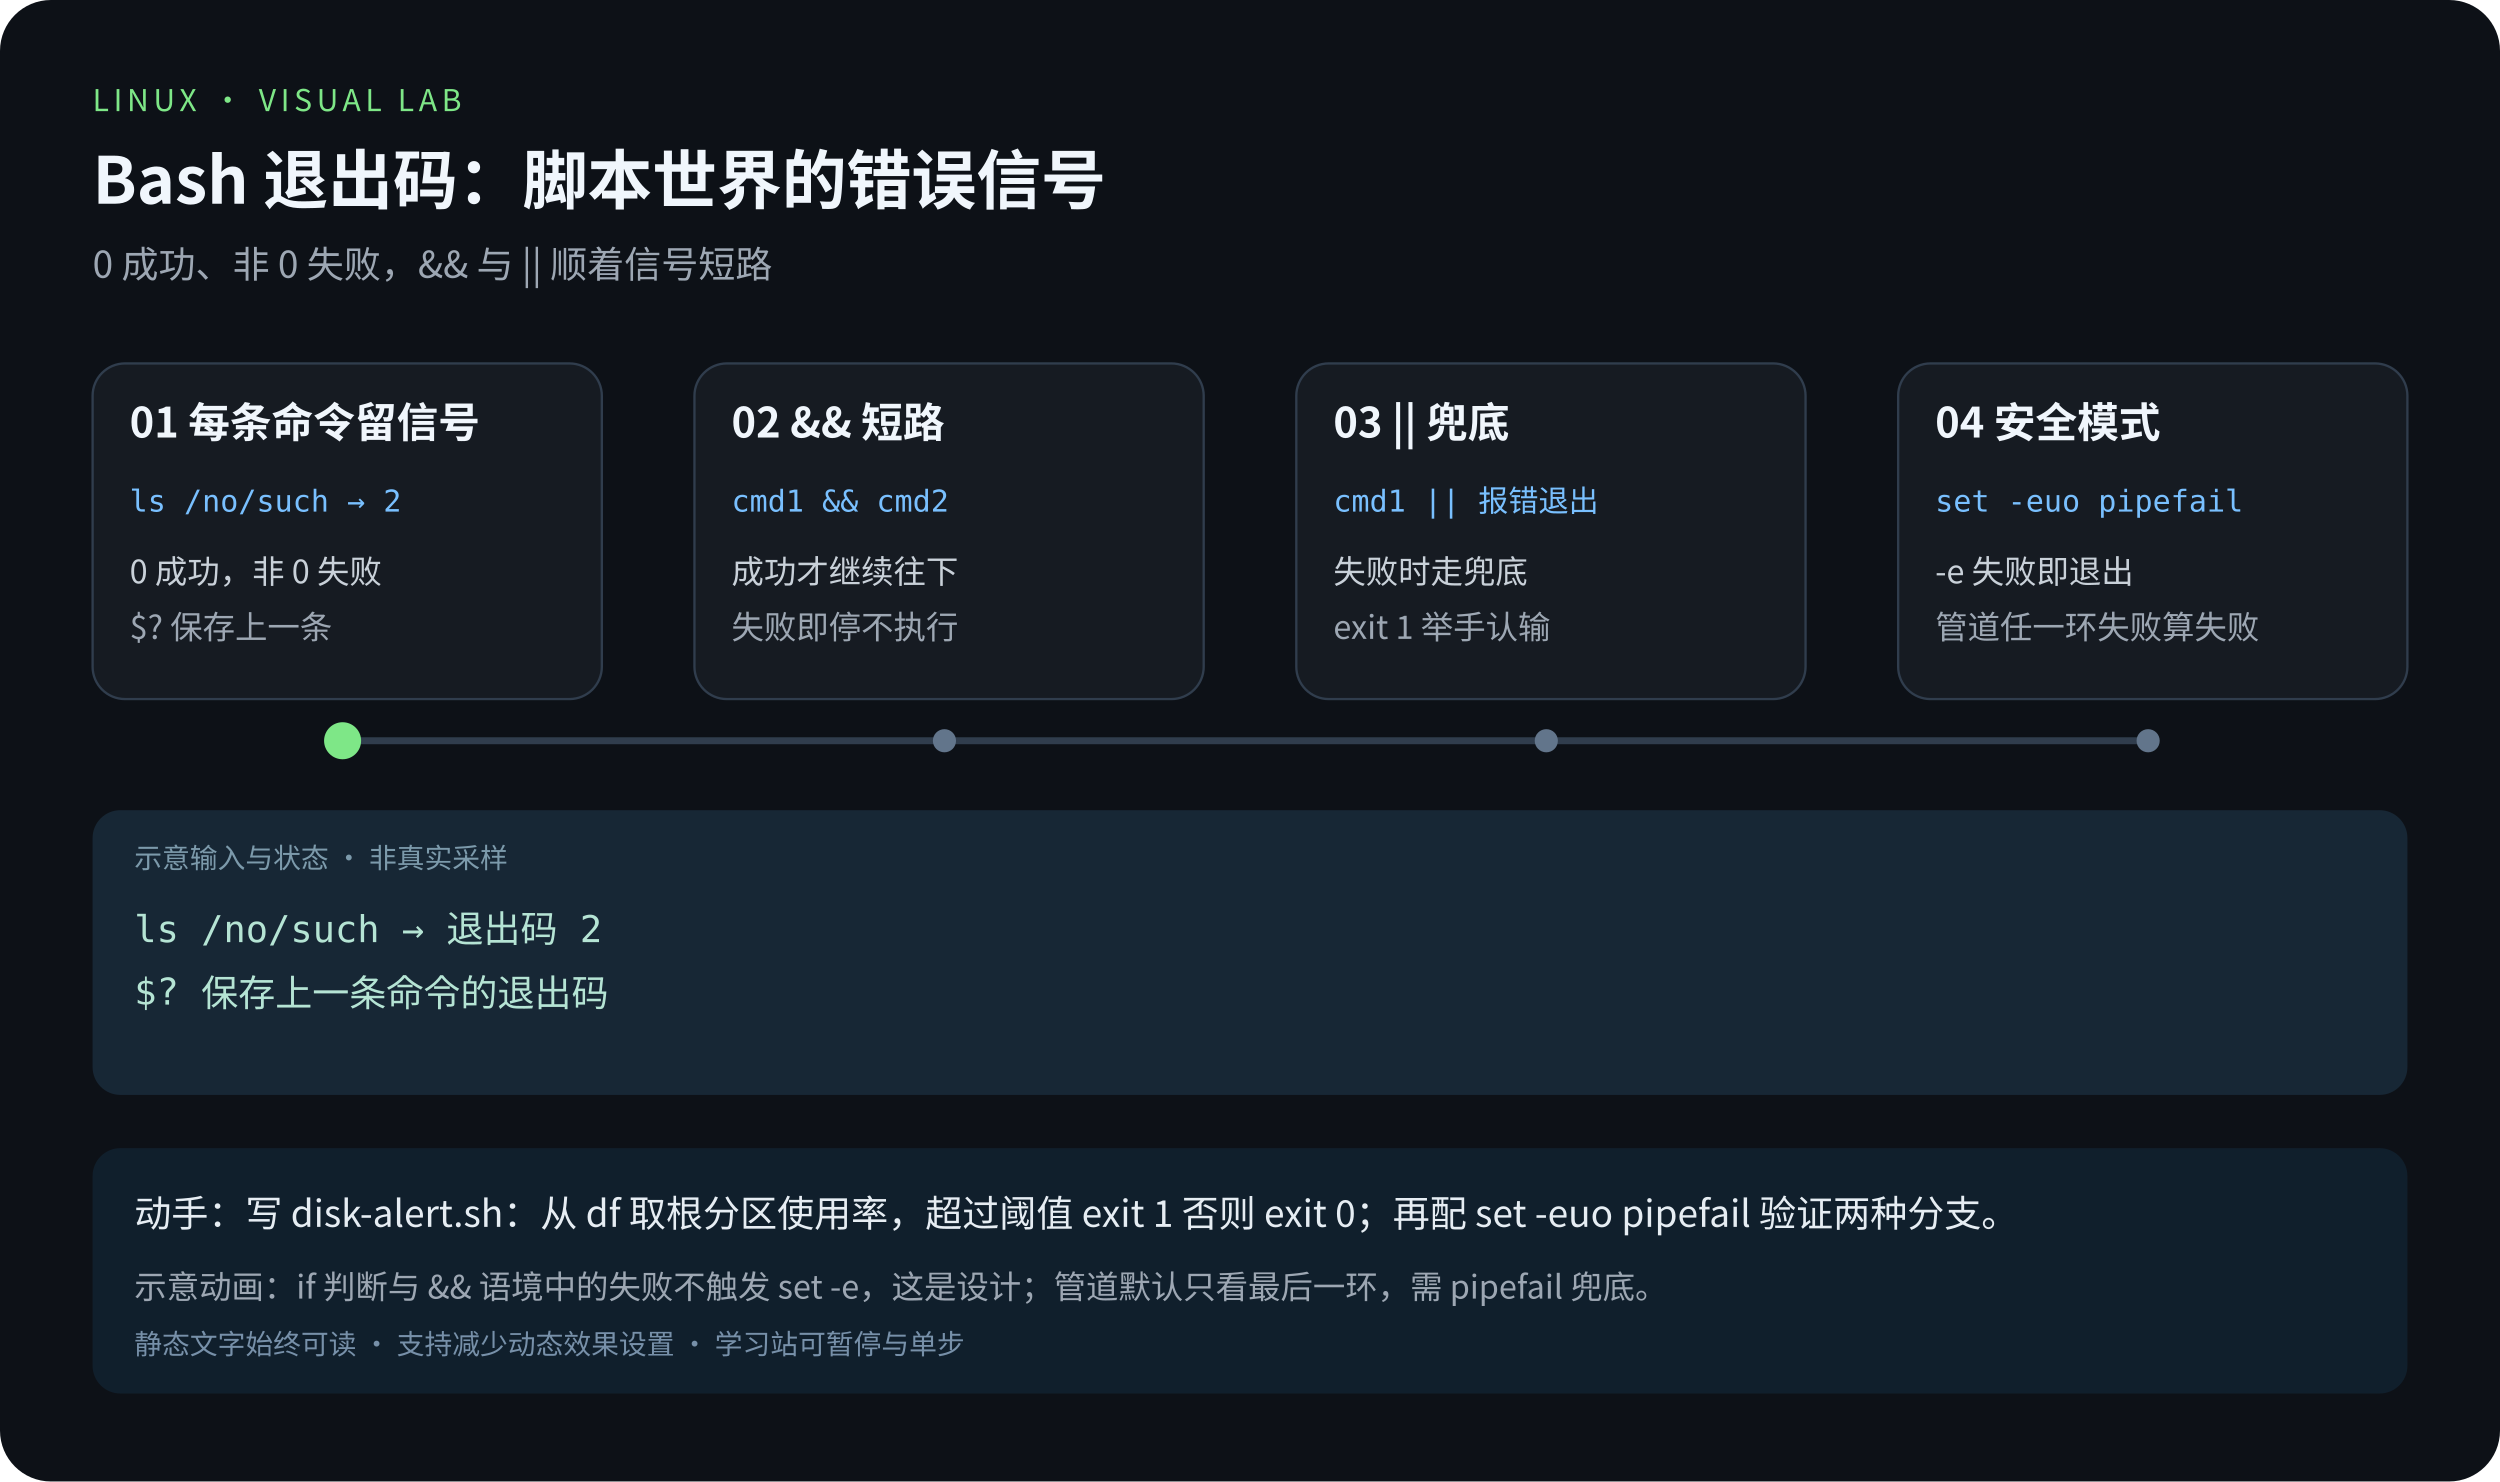
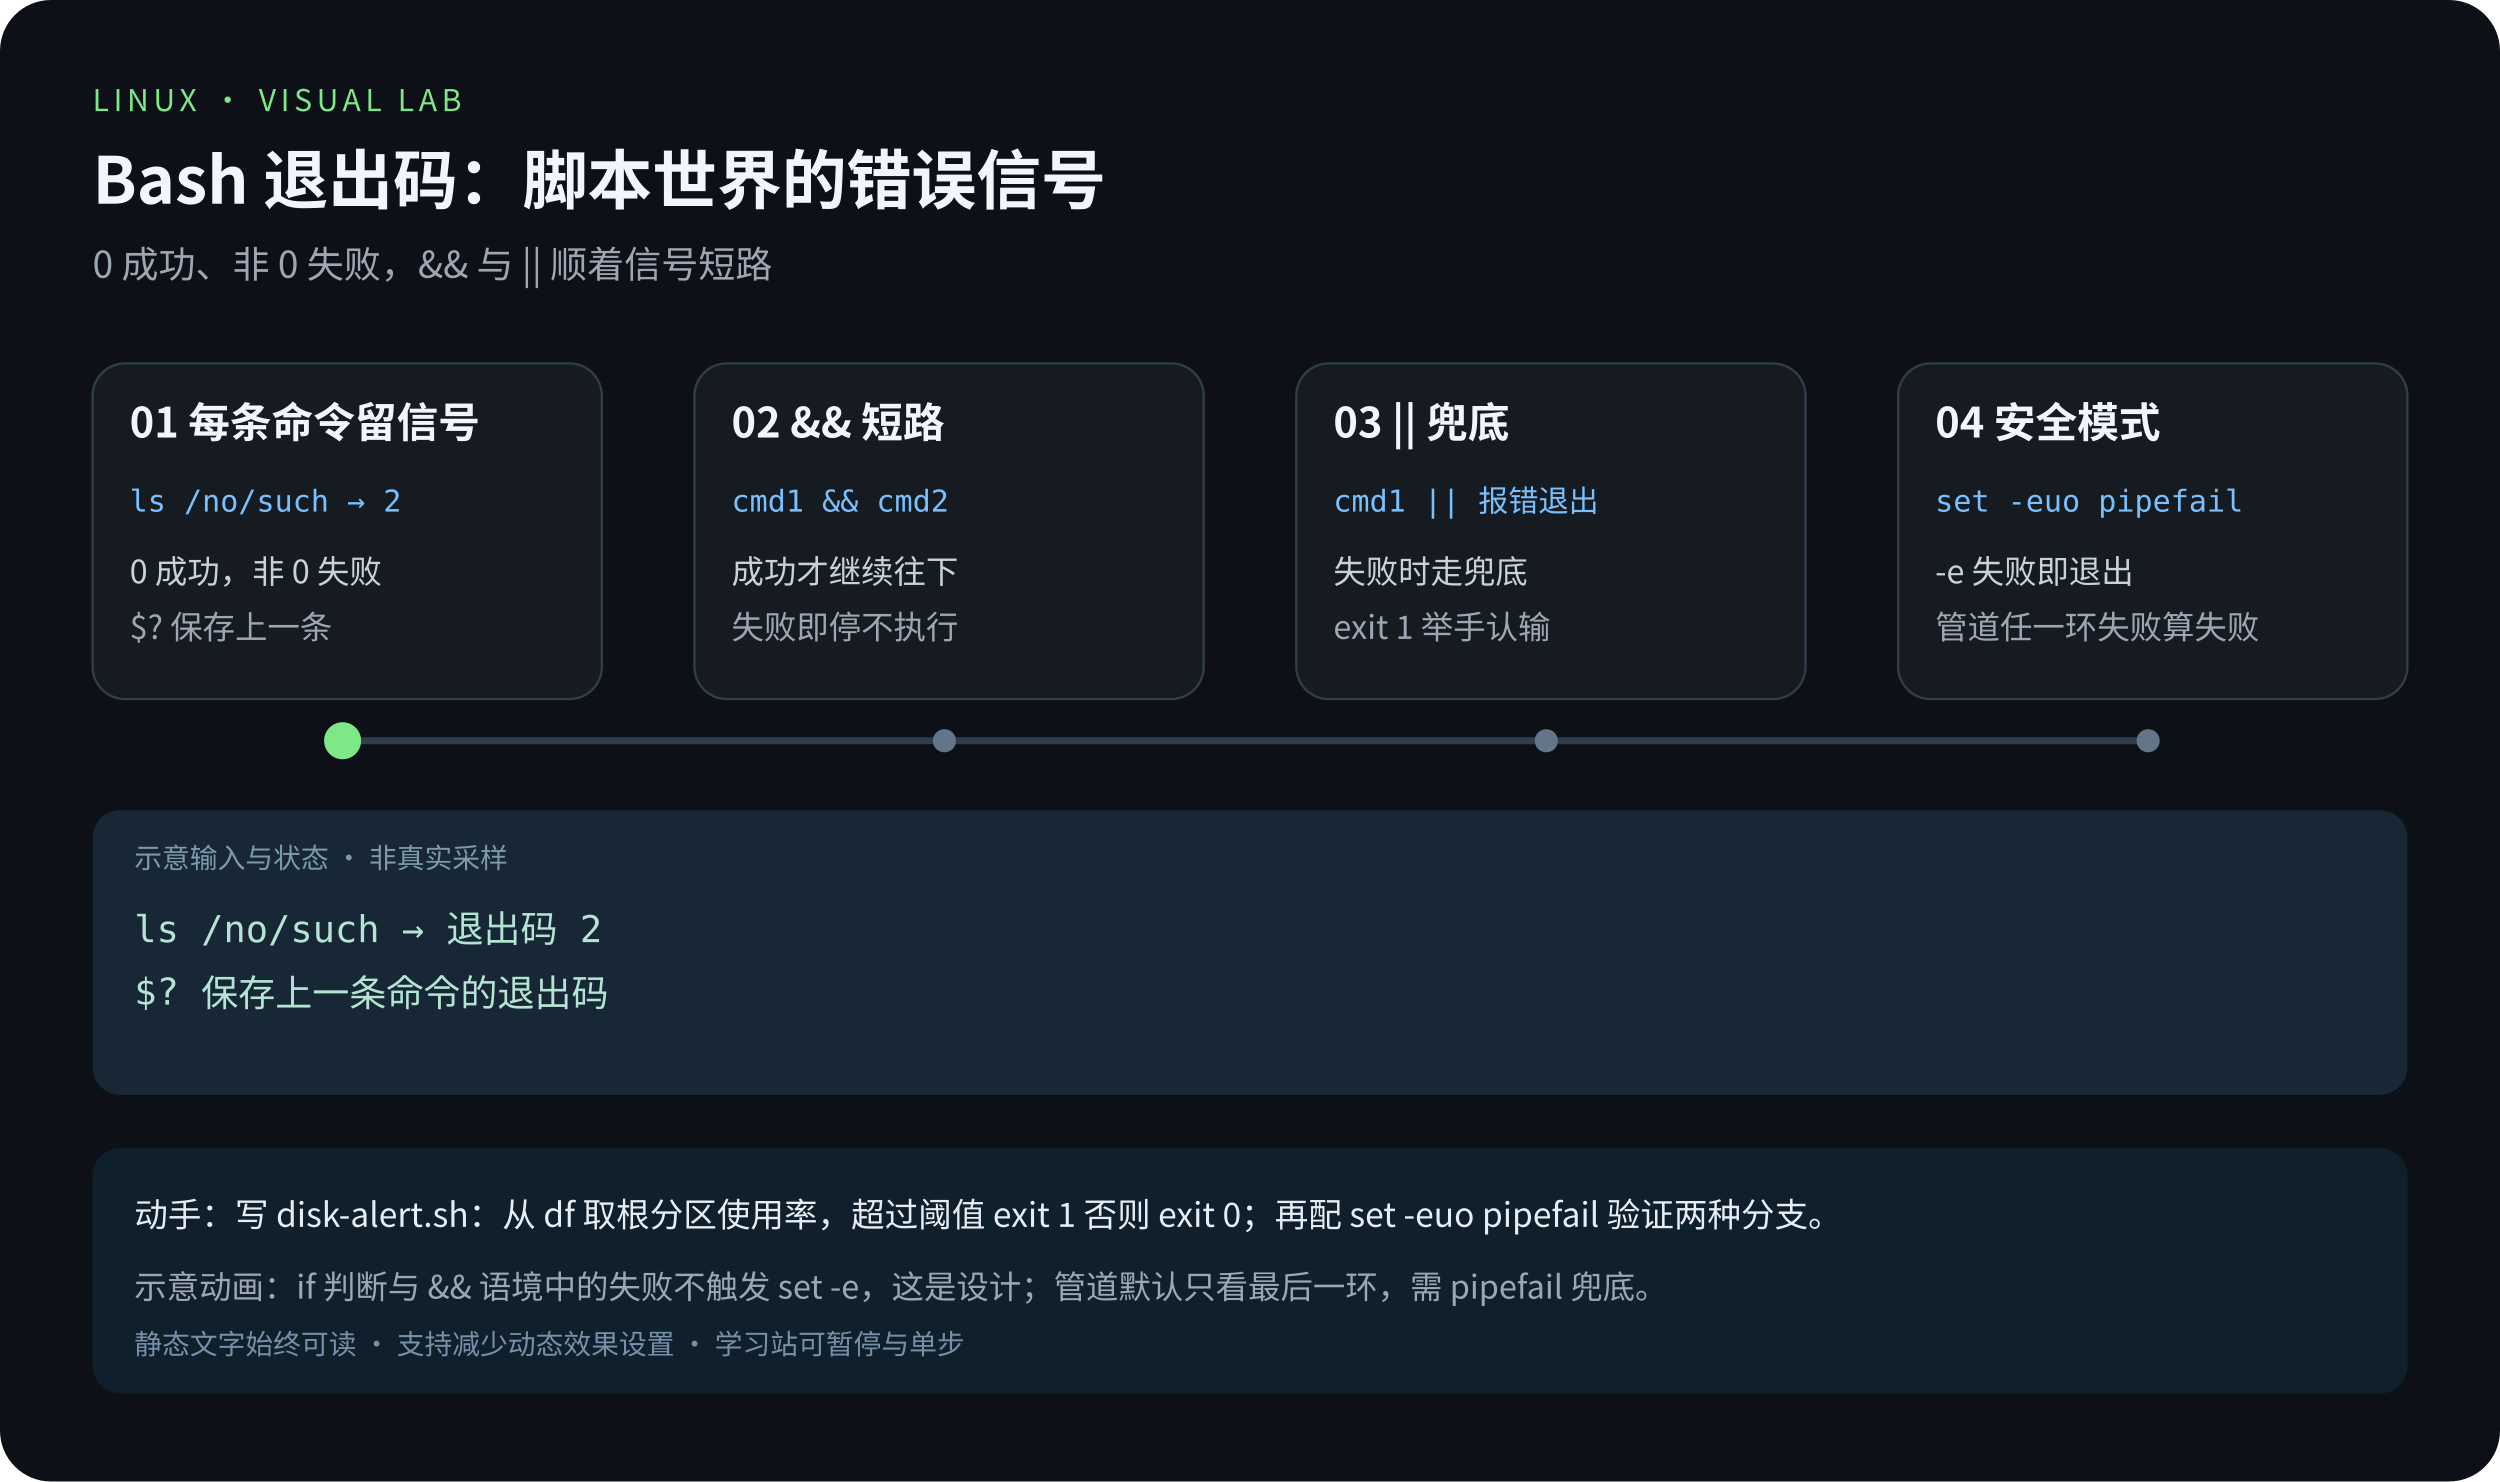
<svg xmlns="http://www.w3.org/2000/svg" width="1080" height="640" viewBox="0 0 1080 640" role="img" aria-labelledby="title desc">
  <style>
text{font-family:"Noto Sans CJK SC","Microsoft YaHei",sans-serif}
.code{font-family:Consolas,monospace}
.focus{opacity:0}
.output{opacity:0}.output.phase-0{opacity:1}
@keyframes step0{0%,24.9%{opacity:1}25%,100%{opacity:0}}.phase-0{animation:step0 12s linear 3}@keyframes step1{0%,24.9%{opacity:0}25%,49.9%{opacity:1}50%,100%{opacity:0}}.phase-1{animation:step1 12s linear 3}@keyframes step2{0%,49.9%{opacity:0}50%,74.9%{opacity:1}75%,100%{opacity:0}}.phase-2{animation:step2 12s linear 3}@keyframes step3{0%,74.9%{opacity:0}75%,100%{opacity:1}}.phase-3{animation:step3 12s linear 3}
@keyframes travel{0%,15%{transform:translateX(0)}25%,40%{transform:translateX(260px)}50%,65%{transform:translateX(520px)}75%,100%{transform:translateX(780px)}}
.token{animation:travel 12s ease-in-out 3}
@media (prefers-reduced-motion:reduce){.focus,.token,.output{animation:none}.token{display:none}}
</style>
  <rect width="1080" height="640" rx="22" fill="#0d1117" />
  <text x="40" y="48" fill="#7ee787" font-size="13" letter-spacing="2">LINUX · VISUAL LAB</text>
  <text x="40" y="88" fill="#f0f6fc" font-size="28" font-weight="bold">Bash 退出码：脚本世界的错误信号</text>
  <text x="40" y="120" fill="#9da7b3" font-size="16">0 成功、非 0 失败，&amp;&amp; 与 || 顺着信号短路</text>
  <path d="M148 320 H928" fill="none" stroke="#303d4d" stroke-width="3" />
  <g>
    <rect x="40" y="157" width="220" height="145" rx="14" fill="#161b22" stroke="#303d4d" />
    <rect class="focus phase-0" x="40" y="157" width="220" height="145" rx="14" fill="none" stroke="#58a6ff" stroke-width="3" />
    <text x="56" y="189" fill="#f0f6fc" font-size="18" font-weight="bold">01 每条命令留信号</text>
    <text class="code" x="56" y="221" fill="#79c0ff" font-size="13">ls /no/such → 2</text>
    <text x="56" y="252" fill="#c9d1d9" font-size="14">0 成功，非 0 失败</text>
    <text x="56" y="276" fill="#9da7b3" font-size="14">$? 保存上一条</text>
    <circle cx="148" cy="320" r="5" fill="#62758b" />
  </g>
  <g>
    <rect x="300" y="157" width="220" height="145" rx="14" fill="#161b22" stroke="#303d4d" />
    <rect class="focus phase-1" x="300" y="157" width="220" height="145" rx="14" fill="none" stroke="#58a6ff" stroke-width="3" />
    <text x="316" y="189" fill="#f0f6fc" font-size="18" font-weight="bold">02 &amp;&amp; 短路</text>
    <text class="code" x="316" y="221" fill="#79c0ff" font-size="13">cmd1 &amp;&amp; cmd2</text>
    <text x="316" y="252" fill="#c9d1d9" font-size="14">成功才继续往下</text>
    <text x="316" y="276" fill="#9da7b3" font-size="14">失败即停不执行</text>
    <circle cx="408" cy="320" r="5" fill="#62758b" />
  </g>
  <g>
    <rect x="560" y="157" width="220" height="145" rx="14" fill="#161b22" stroke="#303d4d" />
    <rect class="focus phase-2" x="560" y="157" width="220" height="145" rx="14" fill="none" stroke="#58a6ff" stroke-width="3" />
    <text x="576" y="189" fill="#f0f6fc" font-size="18" font-weight="bold">03 || 兜底</text>
    <text class="code" x="576" y="221" fill="#79c0ff" font-size="13">cmd1 || 报错退出</text>
    <text x="576" y="252" fill="#c9d1d9" font-size="14">失败时走兜底</text>
    <text x="576" y="276" fill="#9da7b3" font-size="14">exit 1 举手认输</text>
    <circle cx="668" cy="320" r="5" fill="#62758b" />
  </g>
  <g>
    <rect x="820" y="157" width="220" height="145" rx="14" fill="#161b22" stroke="#303d4d" />
    <rect class="focus phase-3" x="820" y="157" width="220" height="145" rx="14" fill="none" stroke="#58a6ff" stroke-width="3" />
    <text x="836" y="189" fill="#f0f6fc" font-size="18" font-weight="bold">04 安全模式</text>
    <text class="code" x="836" y="221" fill="#79c0ff" font-size="13">set -euo pipefail</text>
    <text x="836" y="252" fill="#c9d1d9" font-size="14">-e 失败即退出</text>
    <text x="836" y="276" fill="#9da7b3" font-size="14">管道任一环失败算失败</text>
    <circle cx="928" cy="320" r="5" fill="#62758b" />
  </g>
  <rect x="40" y="350" width="1000" height="123" rx="12" fill="#172735" />
  <text x="58" y="375" fill="#7c9aab" font-size="12">示意输入与状态 · 非真实采样</text>
  <g class="output phase-0">
    <text class="code" x="58" y="407" fill="#b5e4d4" font-size="16">ls /no/such → 退出码 2</text>
    <text class="code" x="58" y="434" fill="#b5e4d4" font-size="16">$? 保存上一条命令的退出码</text>
  </g>
  <g class="output phase-1">
    <text class="code" x="58" y="407" fill="#b5e4d4" font-size="16">mkdir -p &amp;&amp; install</text>
    <text class="code" x="58" y="434" fill="#b5e4d4" font-size="16">成功才继续，失败即停</text>
  </g>
  <g class="output phase-2">
    <text class="code" x="58" y="407" fill="#b5e4d4" font-size="16">[[ -d dir ]] || exit 1</text>
    <text class="code" x="58" y="434" fill="#b5e4d4" font-size="16">失败时走兜底分支</text>
  </g>
  <g class="output phase-3">
    <text class="code" x="58" y="407" fill="#b5e4d4" font-size="16">set -euo pipefail</text>
    <text class="code" x="58" y="434" fill="#b5e4d4" font-size="16">失败即退、未定义即报、管道全环</text>
  </g>
  <circle class="token" cx="148" cy="320" r="8" fill="#7ee787" />
  <rect x="40" y="496" width="1000" height="106" rx="12" fill="#101f2c" />
-   <text x="58" y="530" fill="#e6edf3" font-size="16">动手：写 disk-alert.sh：从 df 取根分区使用率，超过阈值 exit 1 否则 exit 0；再配 set -euo pipefail 验证两种分支。</text>
+   <text x="58" y="530" fill="#e6edf3" font-size="14.5">动手：写 disk-alert.sh：从 df 取根分区使用率，超过阈值 exit 1 否则 exit 0；再配 set -euo pipefail 验证两种分支。</text>
  <text x="58" y="561" fill="#9da7b3" font-size="14">示意动画：if 判断与 &amp;&amp; 语境中的失败不触发 set -e，这是设计；管道默认只看最后一环，需 pipefail 兜底。</text>
  <text x="58" y="585" fill="#7790a9" font-size="12">静态文字始终可读 · 支持减少动态效果设置 · 学习站可暂停与单步</text>
</svg>
